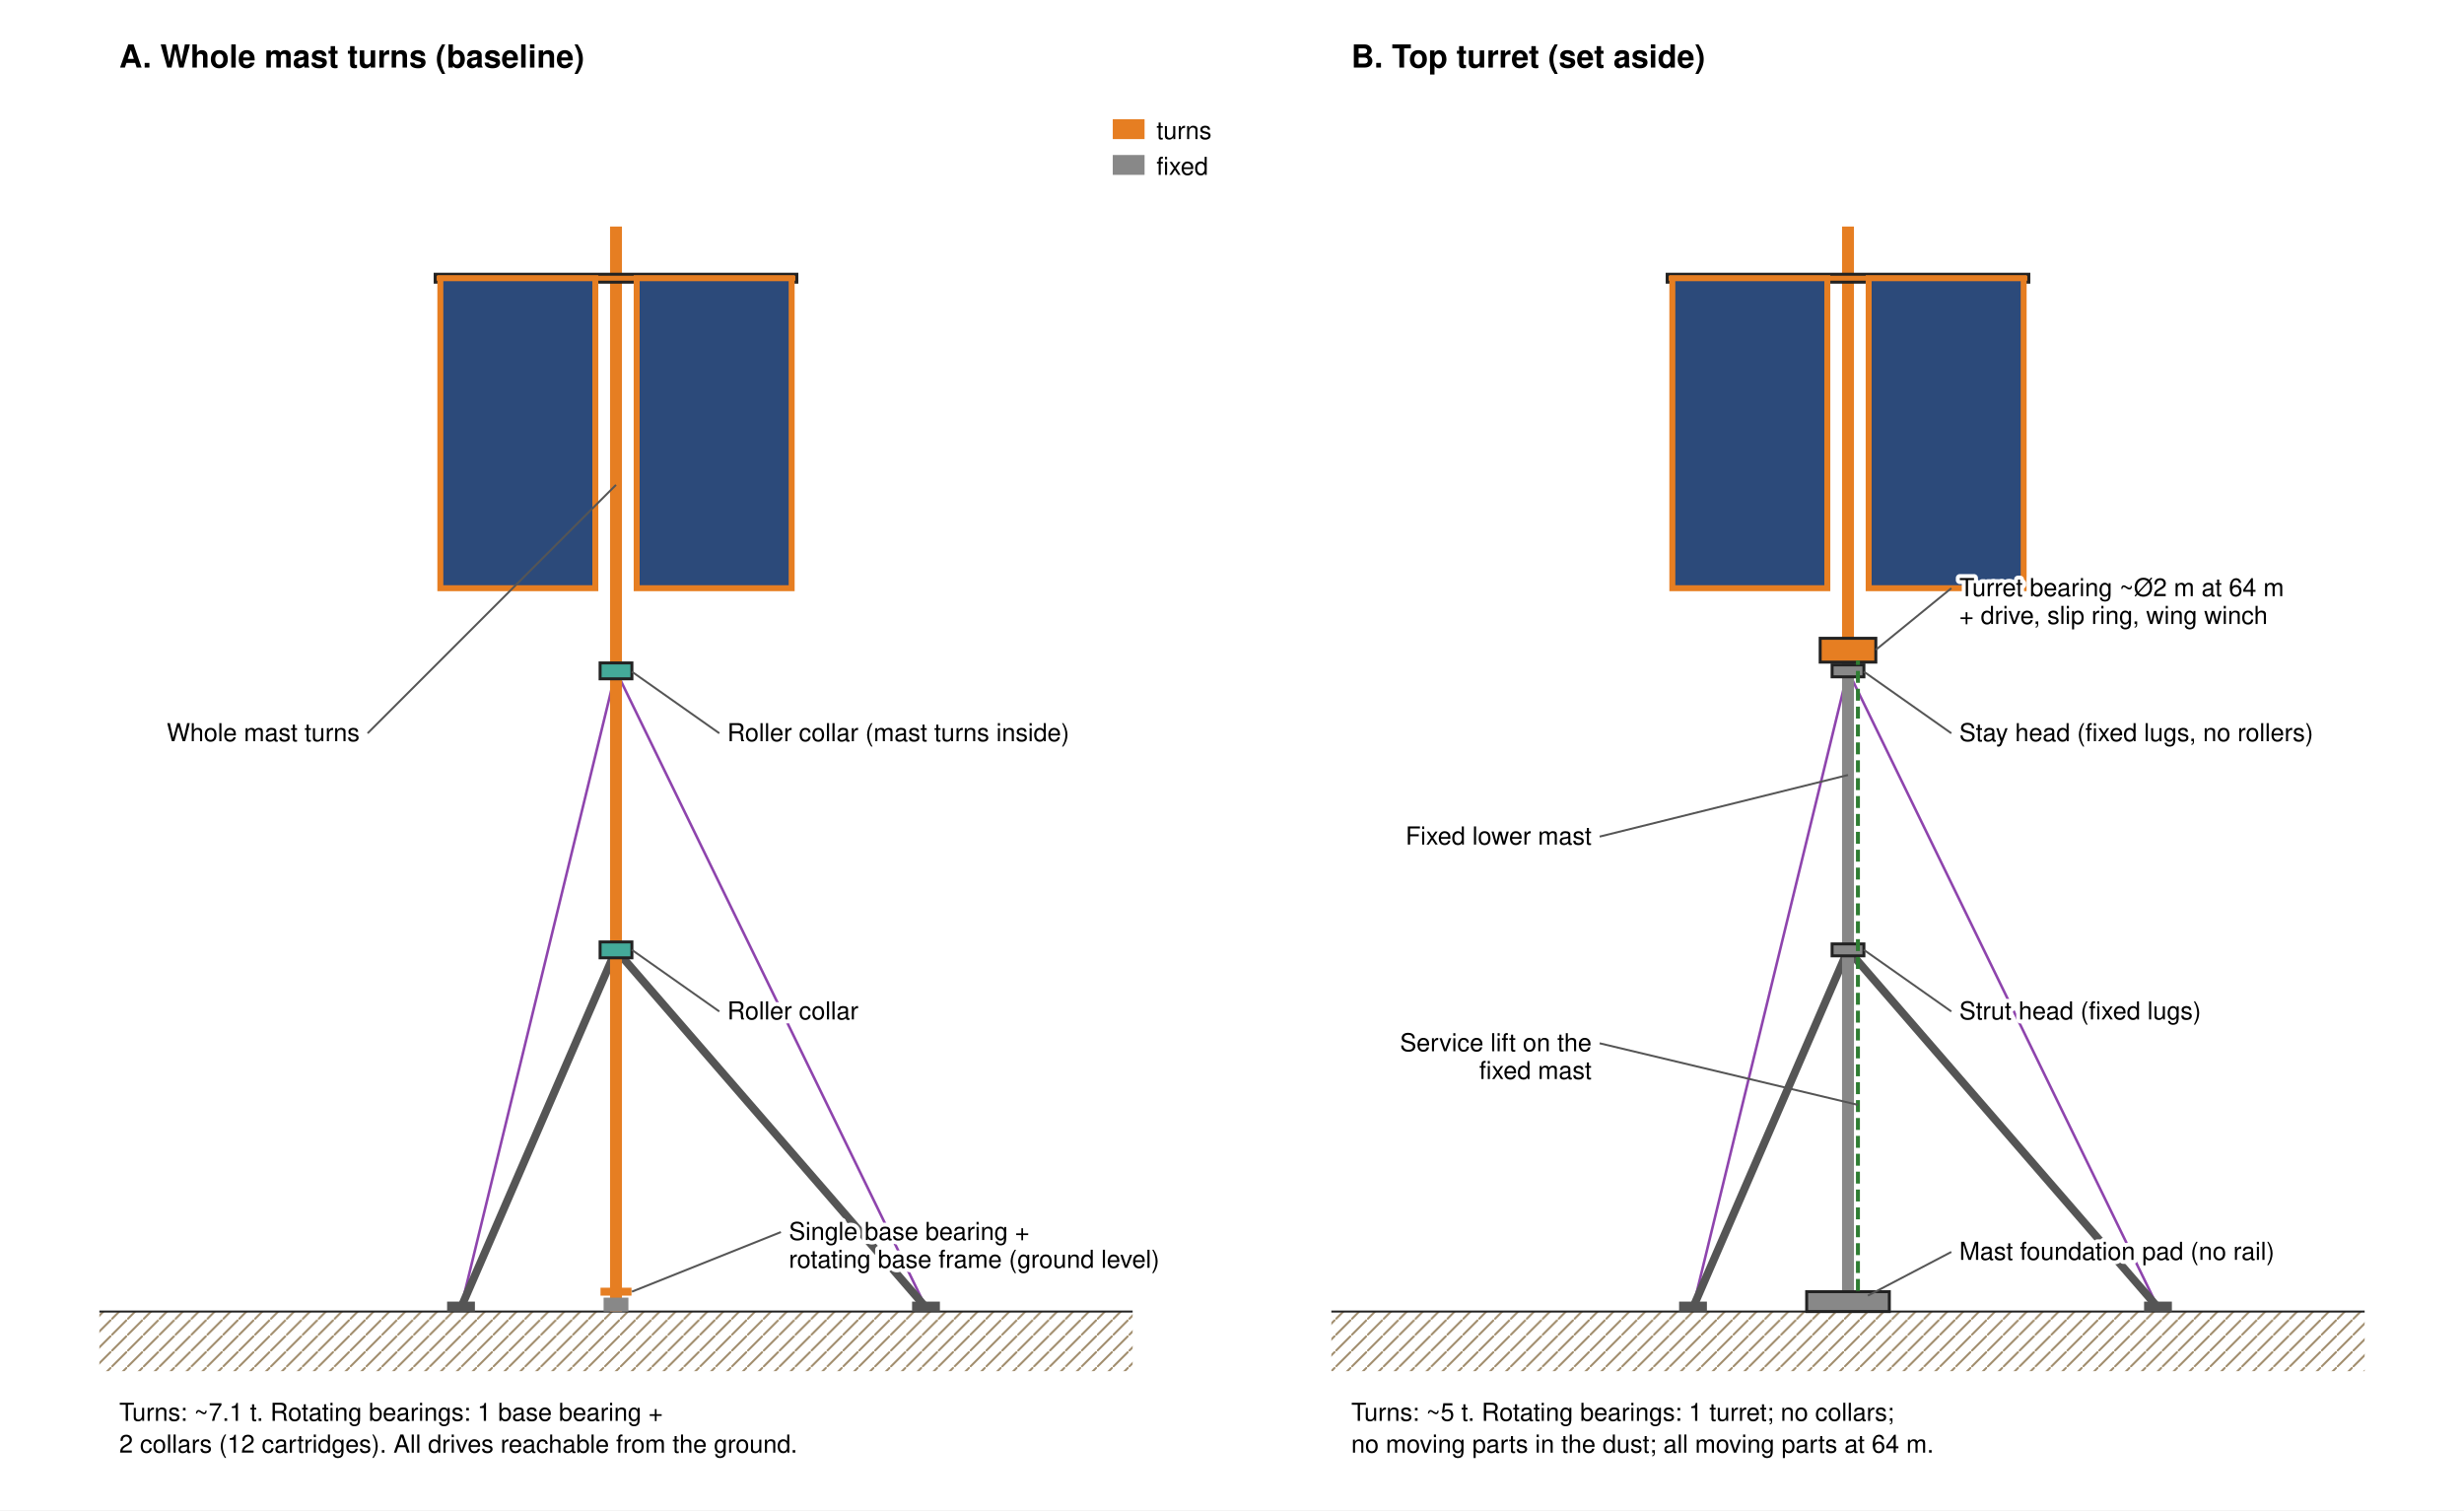
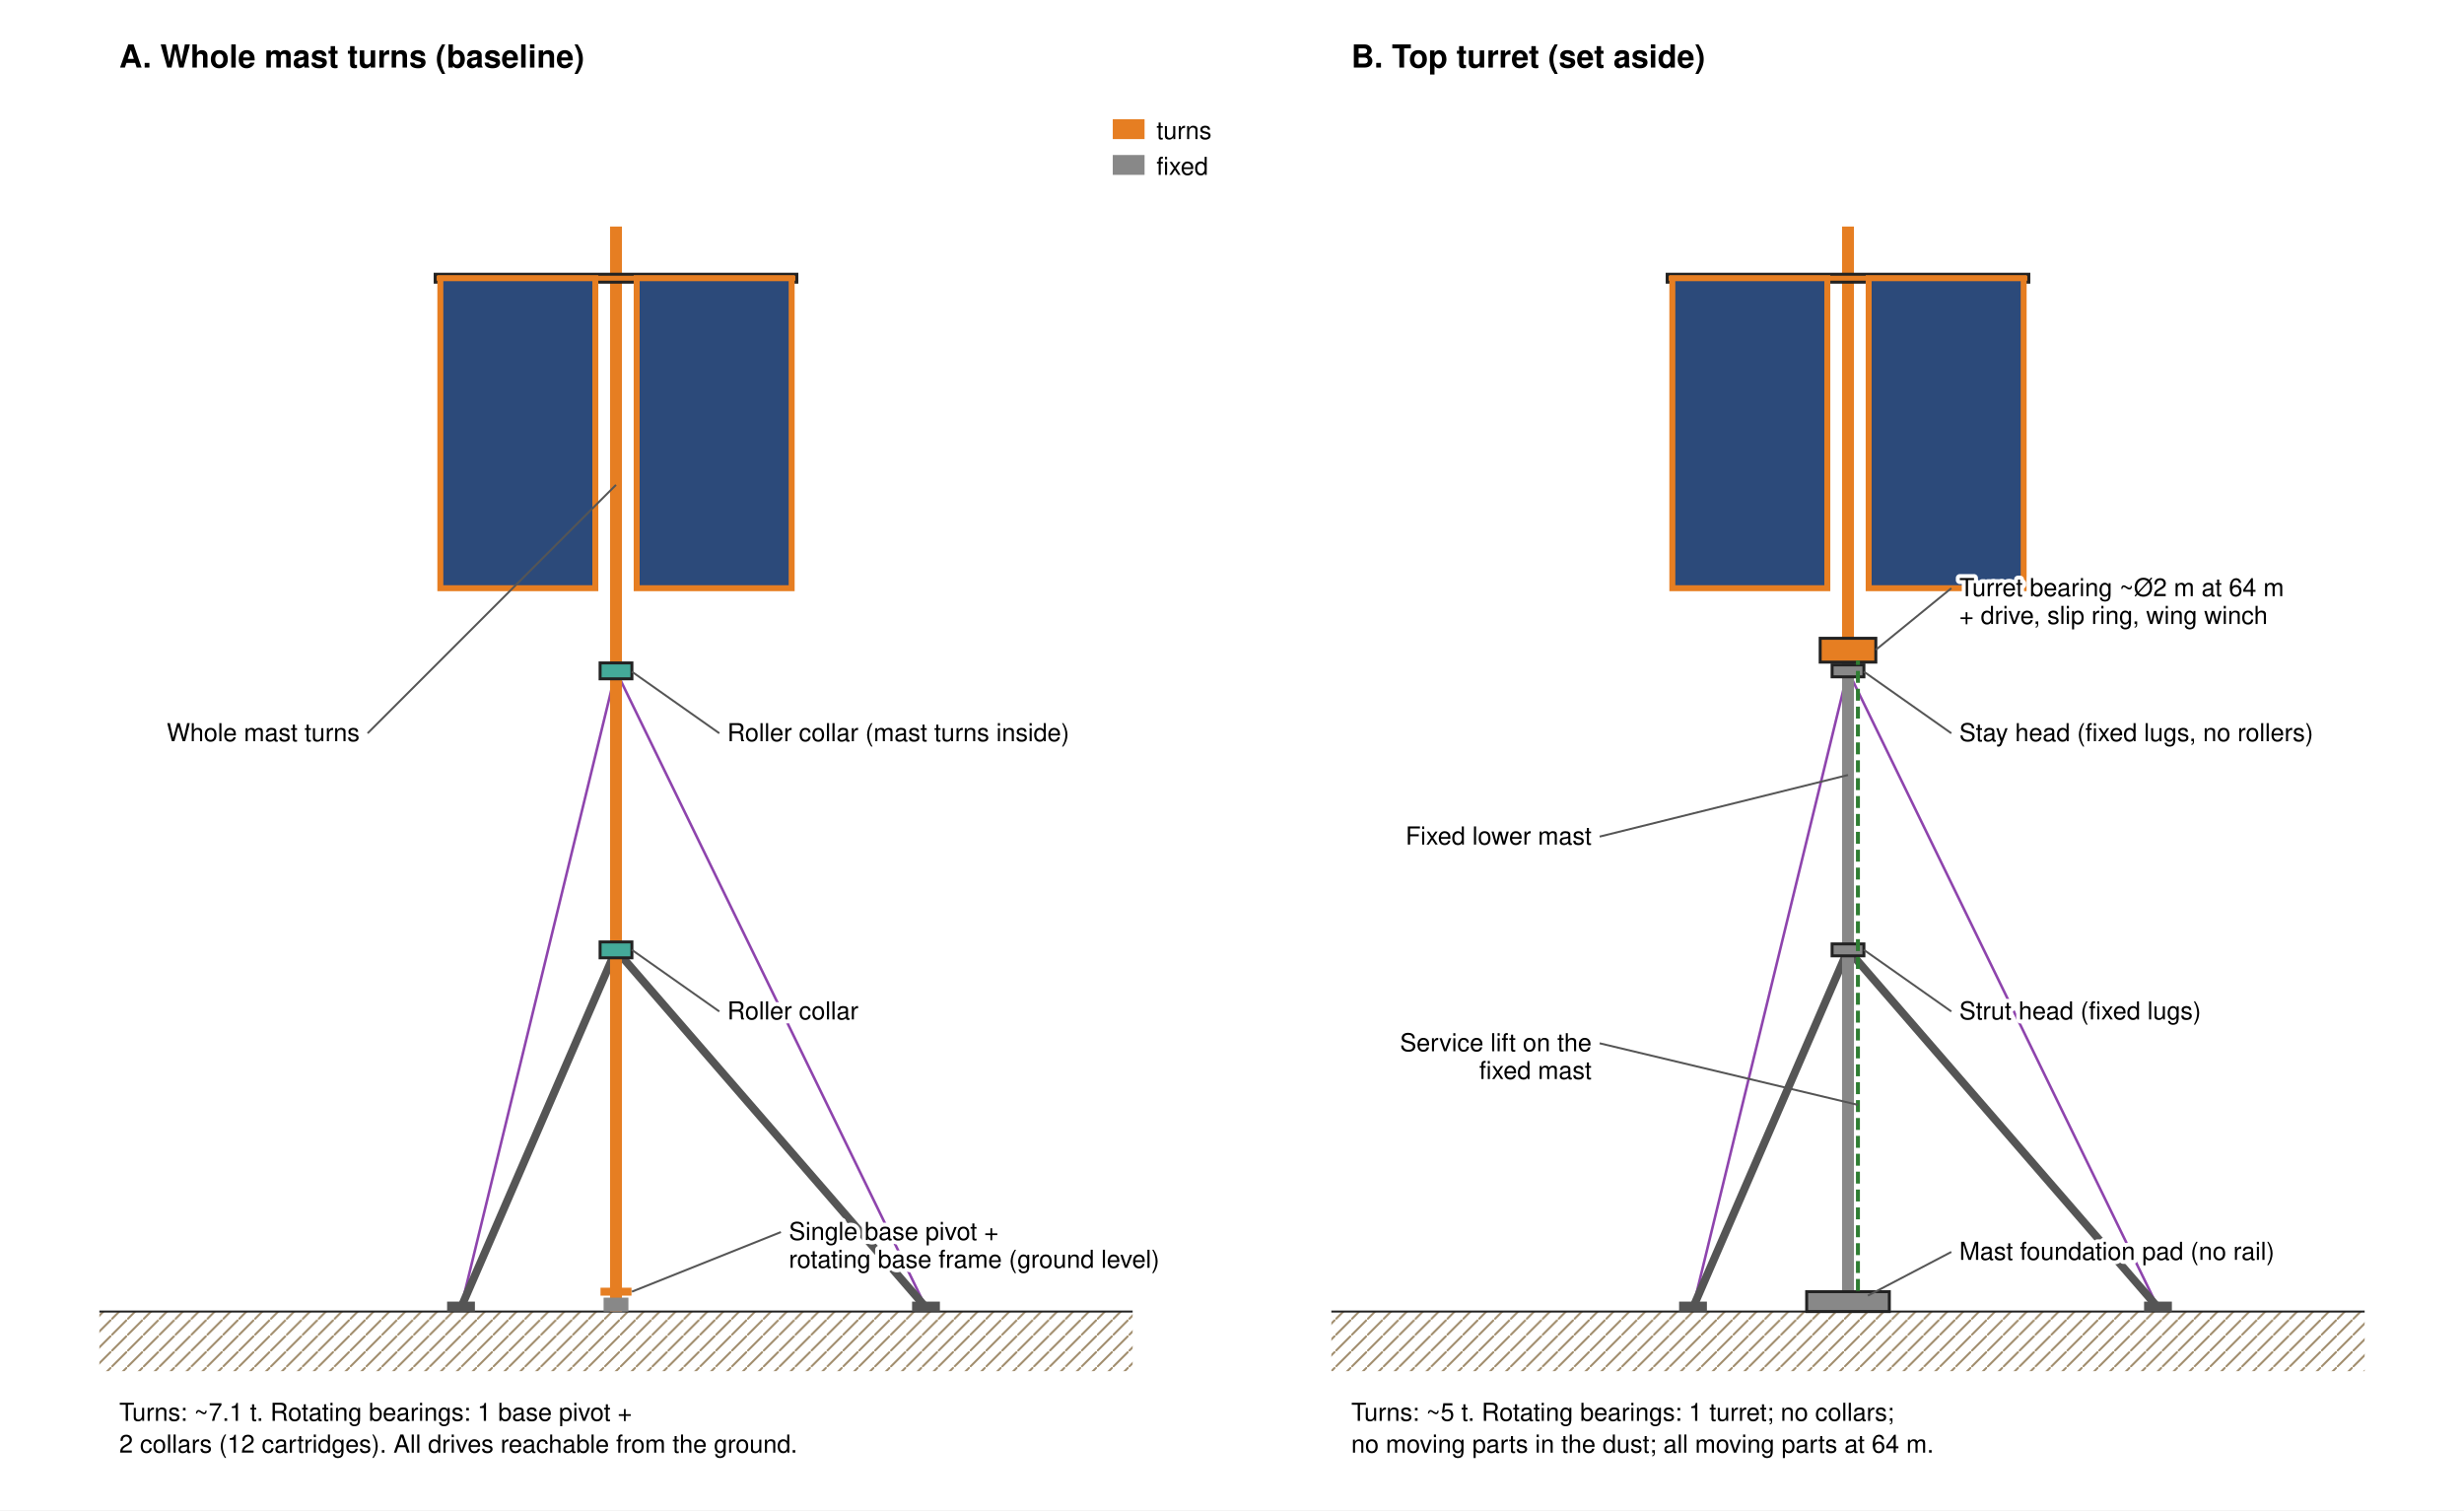
<svg xmlns="http://www.w3.org/2000/svg" viewBox="0 0 1240 760" font-family="Helvetica, Arial, sans-serif" font-size="12.5">
  <rect width="1240" height="760" fill="#fff" />
  <defs>
    <pattern id="g" width="8" height="8" patternUnits="userSpaceOnUse">
      <path d="M0 8L8 0" stroke="#a08c6c" />
    </pattern>
    <marker id="ar" viewBox="0 0 10 10" refX="9" refY="5" markerWidth="6" markerHeight="6" orient="auto-start-reverse">
      <path d="M0 0L10 5L0 10z" fill="#222" />
    </marker>
  </defs>
  <style>.s{stroke:#222;stroke-width:1.5}.l{stroke:#555;stroke-width:1;fill:none}.cab{stroke:#8e44ad;stroke-width:1.3}text{paint-order:stroke;stroke:#fff;stroke-width:4px;stroke-linejoin:round}.t{font-size:16px;font-weight:bold}</style>
  <rect x="50" y="660" width="520" height="30" fill="url(#g)" />
  <line x1="50" y1="660" x2="570" y2="660" stroke="#222" />
  <line x1="466.0" y1="658" x2="310.0" y2="337.6" class="cab" />
  <line x1="466.0" y1="658" x2="310.0" y2="478.0" stroke="#555" stroke-width="4" />
  <rect x="459.0" y="655" width="14" height="5" fill="#555" />
  <line x1="232.0" y1="658" x2="310.0" y2="337.6" class="cab" />
  <line x1="232.0" y1="658" x2="310.0" y2="478.0" stroke="#555" stroke-width="4" />
  <rect x="225.0" y="655" width="14" height="5" fill="#555" />
  <rect x="307.0" y="114.0" width="6" height="546.0" fill="#e67e22" />
  <rect x="219.0" y="138.0" width="182.0" height="4" fill="#e67e22" class="s" />
  <rect x="221.6" y="140.0" width="78" height="156.0" fill="#2c4a7a" stroke="#e67e22" stroke-width="3" />
  <rect x="320.4" y="140.0" width="78.0" height="156.0" fill="#2c4a7a" stroke="#e67e22" stroke-width="3" />
  <rect x="302.2" y="648" width="15.6" height="4" fill="#e67e22" />
  <rect x="303.76" y="653" width="12.48" height="7" fill="#888" />
  <rect x="302.0" y="474.0" width="16" height="8" fill="#4a9" class="s" />
  <rect x="302.0" y="333.6" width="16" height="8" fill="#4a9" class="s" />
  <text x="60" y="34" class="t">A. Whole mast turns (baseline)</text>
  <path d="M318 338L362 369" class="l" />
  <text x="366" y="373" text-anchor="start">Roller collar (mast turns inside)</text>
  <path d="M318 478L362 509" class="l" />
  <text x="366" y="513" text-anchor="start">Roller collar</text>
  <path d="M318 650L393 620" class="l" />
-   <text x="397" y="624" text-anchor="start">Single base bearing +</text>
+   <text x="397" y="624" text-anchor="start">Single base pivot +</text>
  <text x="397" y="638" text-anchor="start">rotating base frame (ground level)</text>
  <path d="M310 244L185 369" class="l" />
  <text x="181" y="373" text-anchor="end">Whole mast turns</text>
-   <text x="60" y="715" font-size="12.5">Turns: ~7.1 t. Rotating bearings: 1 base bearing +</text>
+   <text x="60" y="715" font-size="12.5">Turns: ~7.1 t. Rotating bearings: 1 base pivot +</text>
  <text x="60" y="731" font-size="12.5">2 collars (12 cartridges). All drives reachable from the ground.</text>
  <rect x="670" y="660" width="520" height="30" fill="url(#g)" />
  <line x1="670" y1="660" x2="1190" y2="660" stroke="#222" />
  <line x1="1086.0" y1="658" x2="930.0" y2="337.6" class="cab" />
  <line x1="1086.0" y1="658" x2="930.0" y2="478.0" stroke="#555" stroke-width="4" />
  <rect x="1079.0" y="655" width="14" height="5" fill="#555" />
  <line x1="852.0" y1="658" x2="930.0" y2="337.6" class="cab" />
  <line x1="852.0" y1="658" x2="930.0" y2="478.0" stroke="#555" stroke-width="4" />
  <rect x="845.0" y="655" width="14" height="5" fill="#555" />
  <rect x="927.0" y="327.2" width="6" height="332.8" fill="#888" />
  <rect x="927.0" y="114.0" width="6" height="213.2" fill="#e67e22" />
  <rect x="839.0" y="138.0" width="182.0" height="4" fill="#e67e22" class="s" />
  <rect x="841.6" y="140.0" width="78.0" height="156.0" fill="#2c4a7a" stroke="#e67e22" stroke-width="3" />
  <rect x="940.4" y="140.0" width="78.0" height="156.0" fill="#2c4a7a" stroke="#e67e22" stroke-width="3" />
  <rect x="916.0" y="321.2" width="28" height="12" fill="#e67e22" class="s" />
  <rect x="922.0" y="334.6" width="16" height="6" fill="#888" class="s" />
  <rect x="922.0" y="475.0" width="16" height="6" fill="#888" class="s" />
  <rect x="909.2" y="650" width="41.6" height="10" fill="#888" class="s" />
  <line x1="935.0" y1="649.6" x2="935.0" y2="332.4" stroke="#2e7d32" stroke-width="2" stroke-dasharray="6 3" />
  <text x="680" y="34" class="t">B. Top turret (set aside)</text>
  <path d="M944 327L982 296" class="l" />
  <text x="986" y="300" text-anchor="start">Turret bearing ~Ø2 m at 64 m</text>
  <text x="986" y="314" text-anchor="start">+ drive, slip ring, wing winch</text>
  <path d="M938 338L982 369" class="l" />
  <text x="986" y="373" text-anchor="start">Stay head (fixed lugs, no rollers)</text>
  <path d="M938 478L982 509" class="l" />
  <text x="986" y="513" text-anchor="start">Strut head (fixed lugs)</text>
  <path d="M935 556L805 525" class="l" />
  <text x="801" y="529" text-anchor="end">Service lift on the</text>
  <text x="801" y="543" text-anchor="end">fixed mast</text>
  <path d="M940 652L982 630" class="l" />
  <text x="986" y="634" text-anchor="start">Mast foundation pad (no rail)</text>
  <path d="M930 390L805 421" class="l" />
  <text x="801" y="425" text-anchor="end">Fixed lower mast</text>
  <text x="680" y="715" font-size="12.5">Turns: ~5 t. Rotating bearings: 1 turret; no collars;</text>
  <text x="680" y="731" font-size="12.5">no moving parts in the dust; all moving parts at 64 m.</text>
  <rect x="560" y="60" width="16" height="10" fill="#e67e22" />
  <text x="582" y="70">turns</text>
  <rect x="560" y="78" width="16" height="10" fill="#888" />
  <text x="582" y="88">fixed</text>
</svg>
